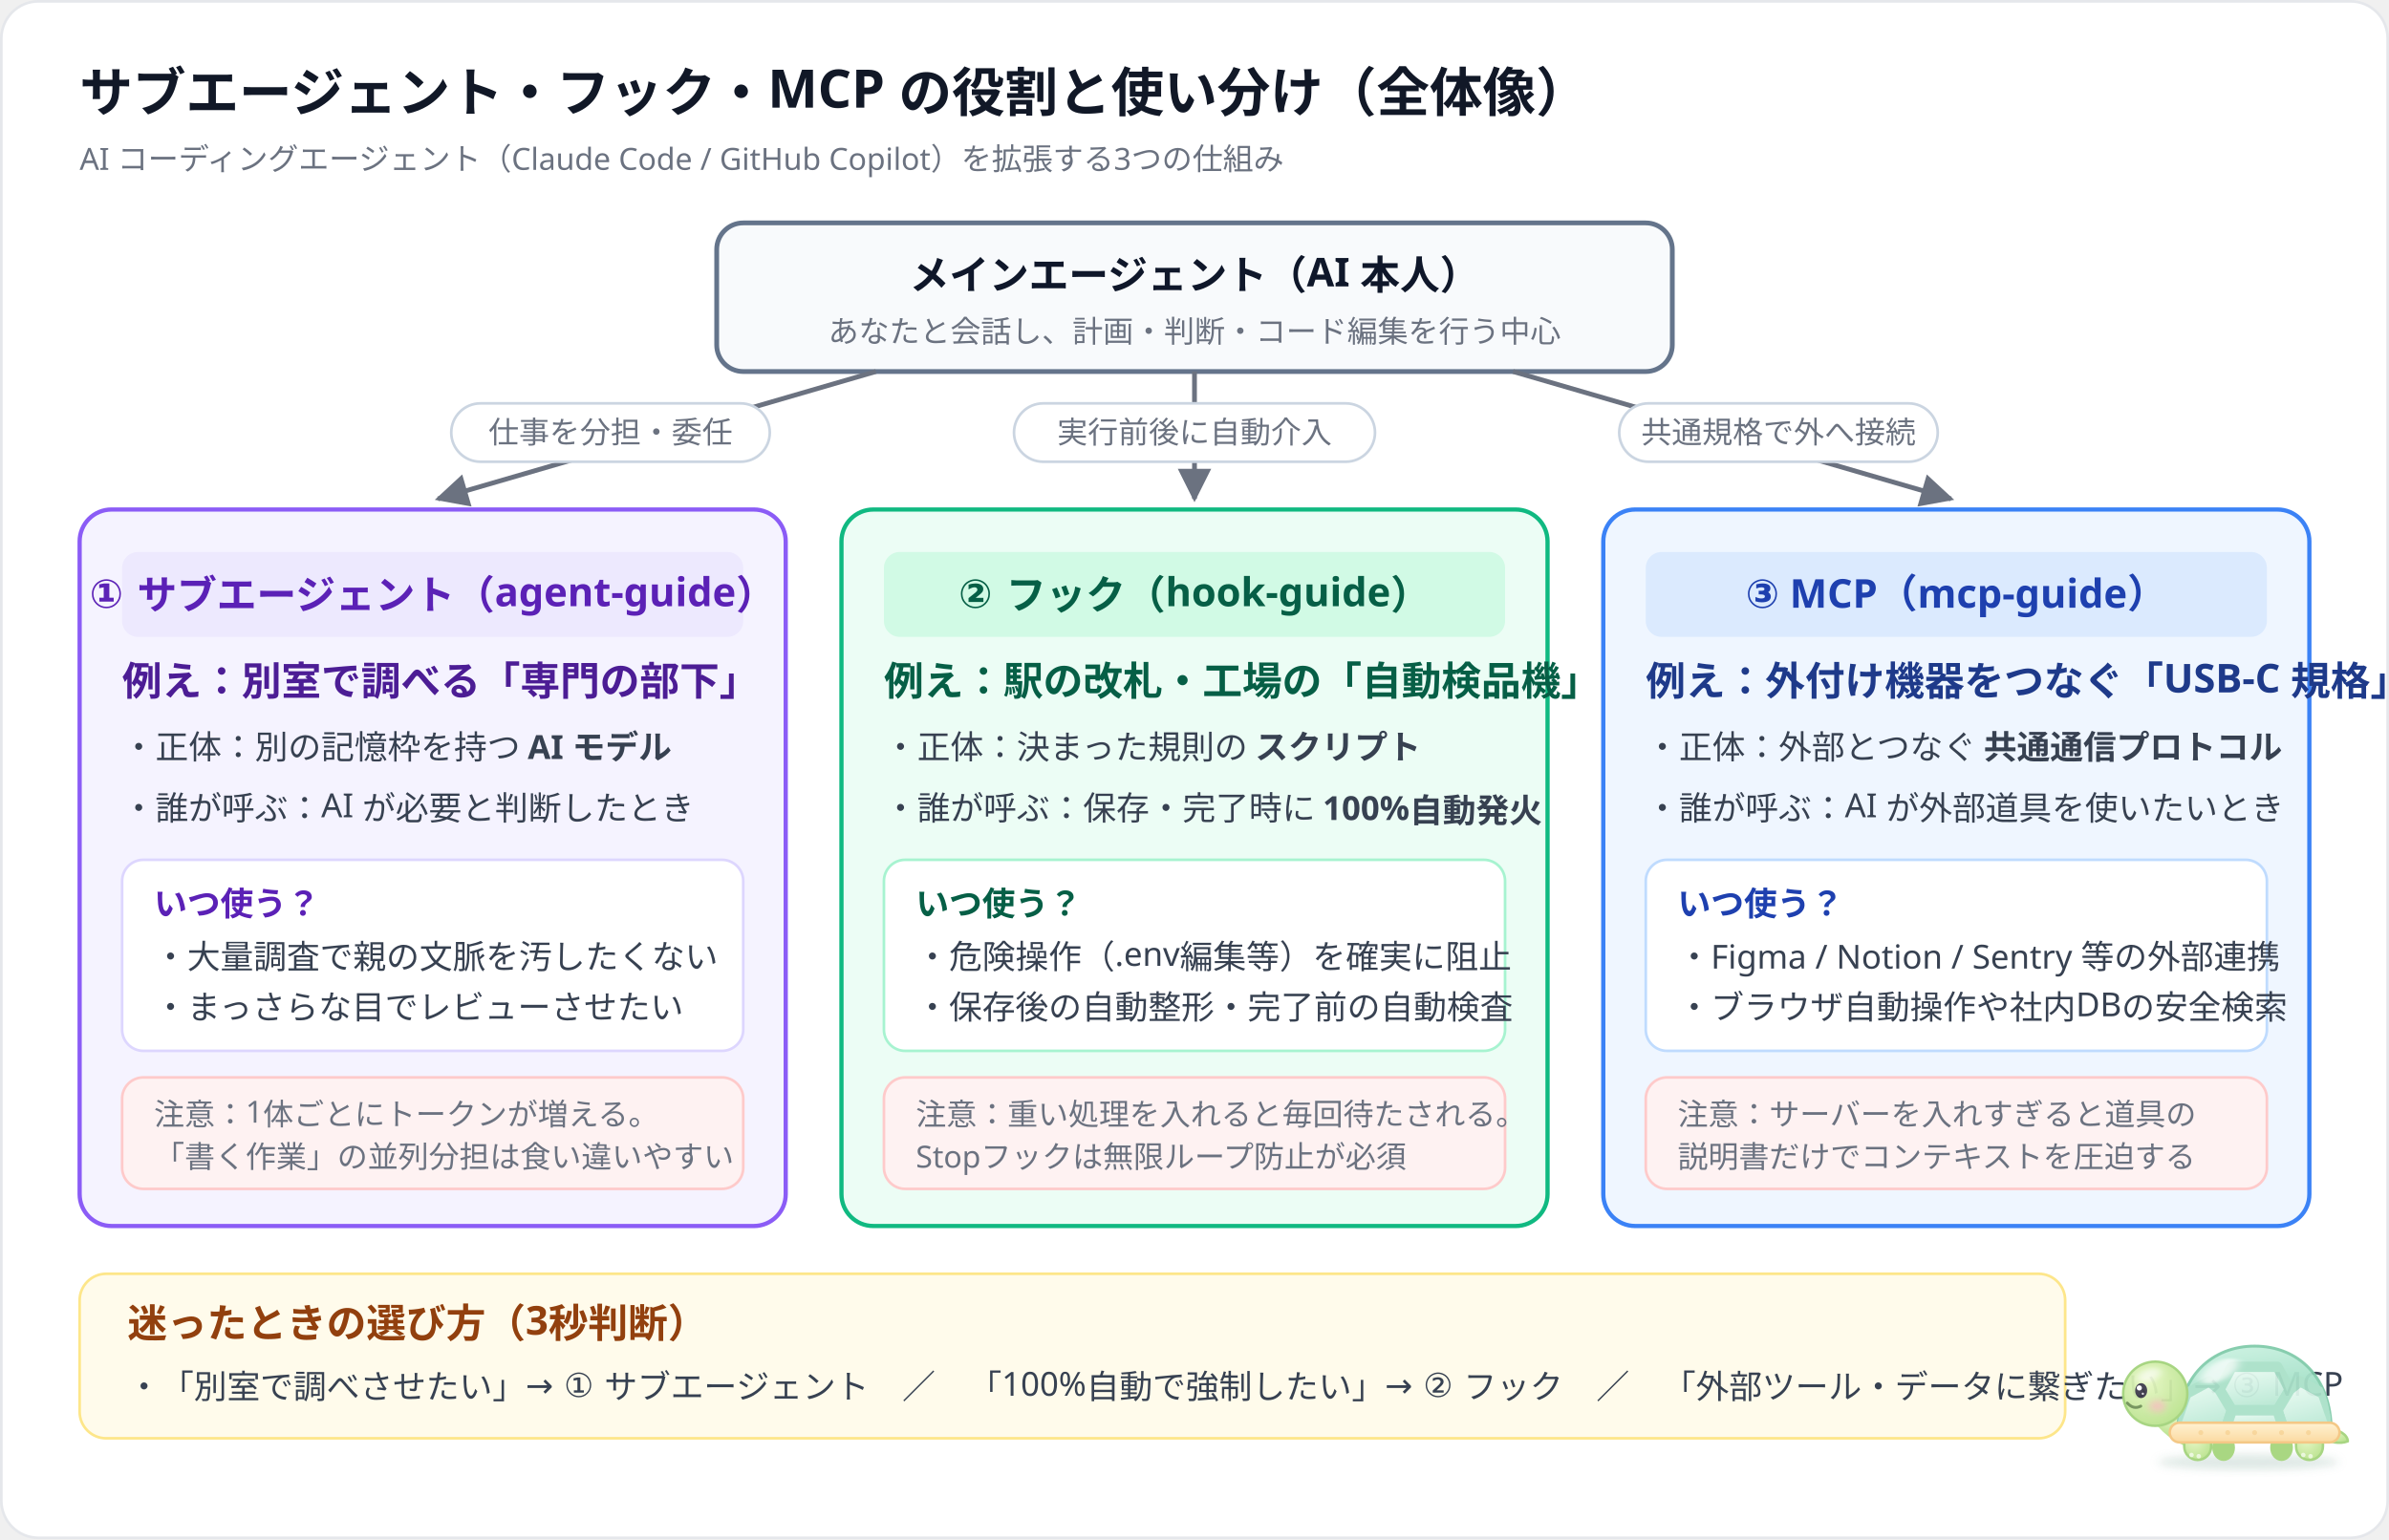
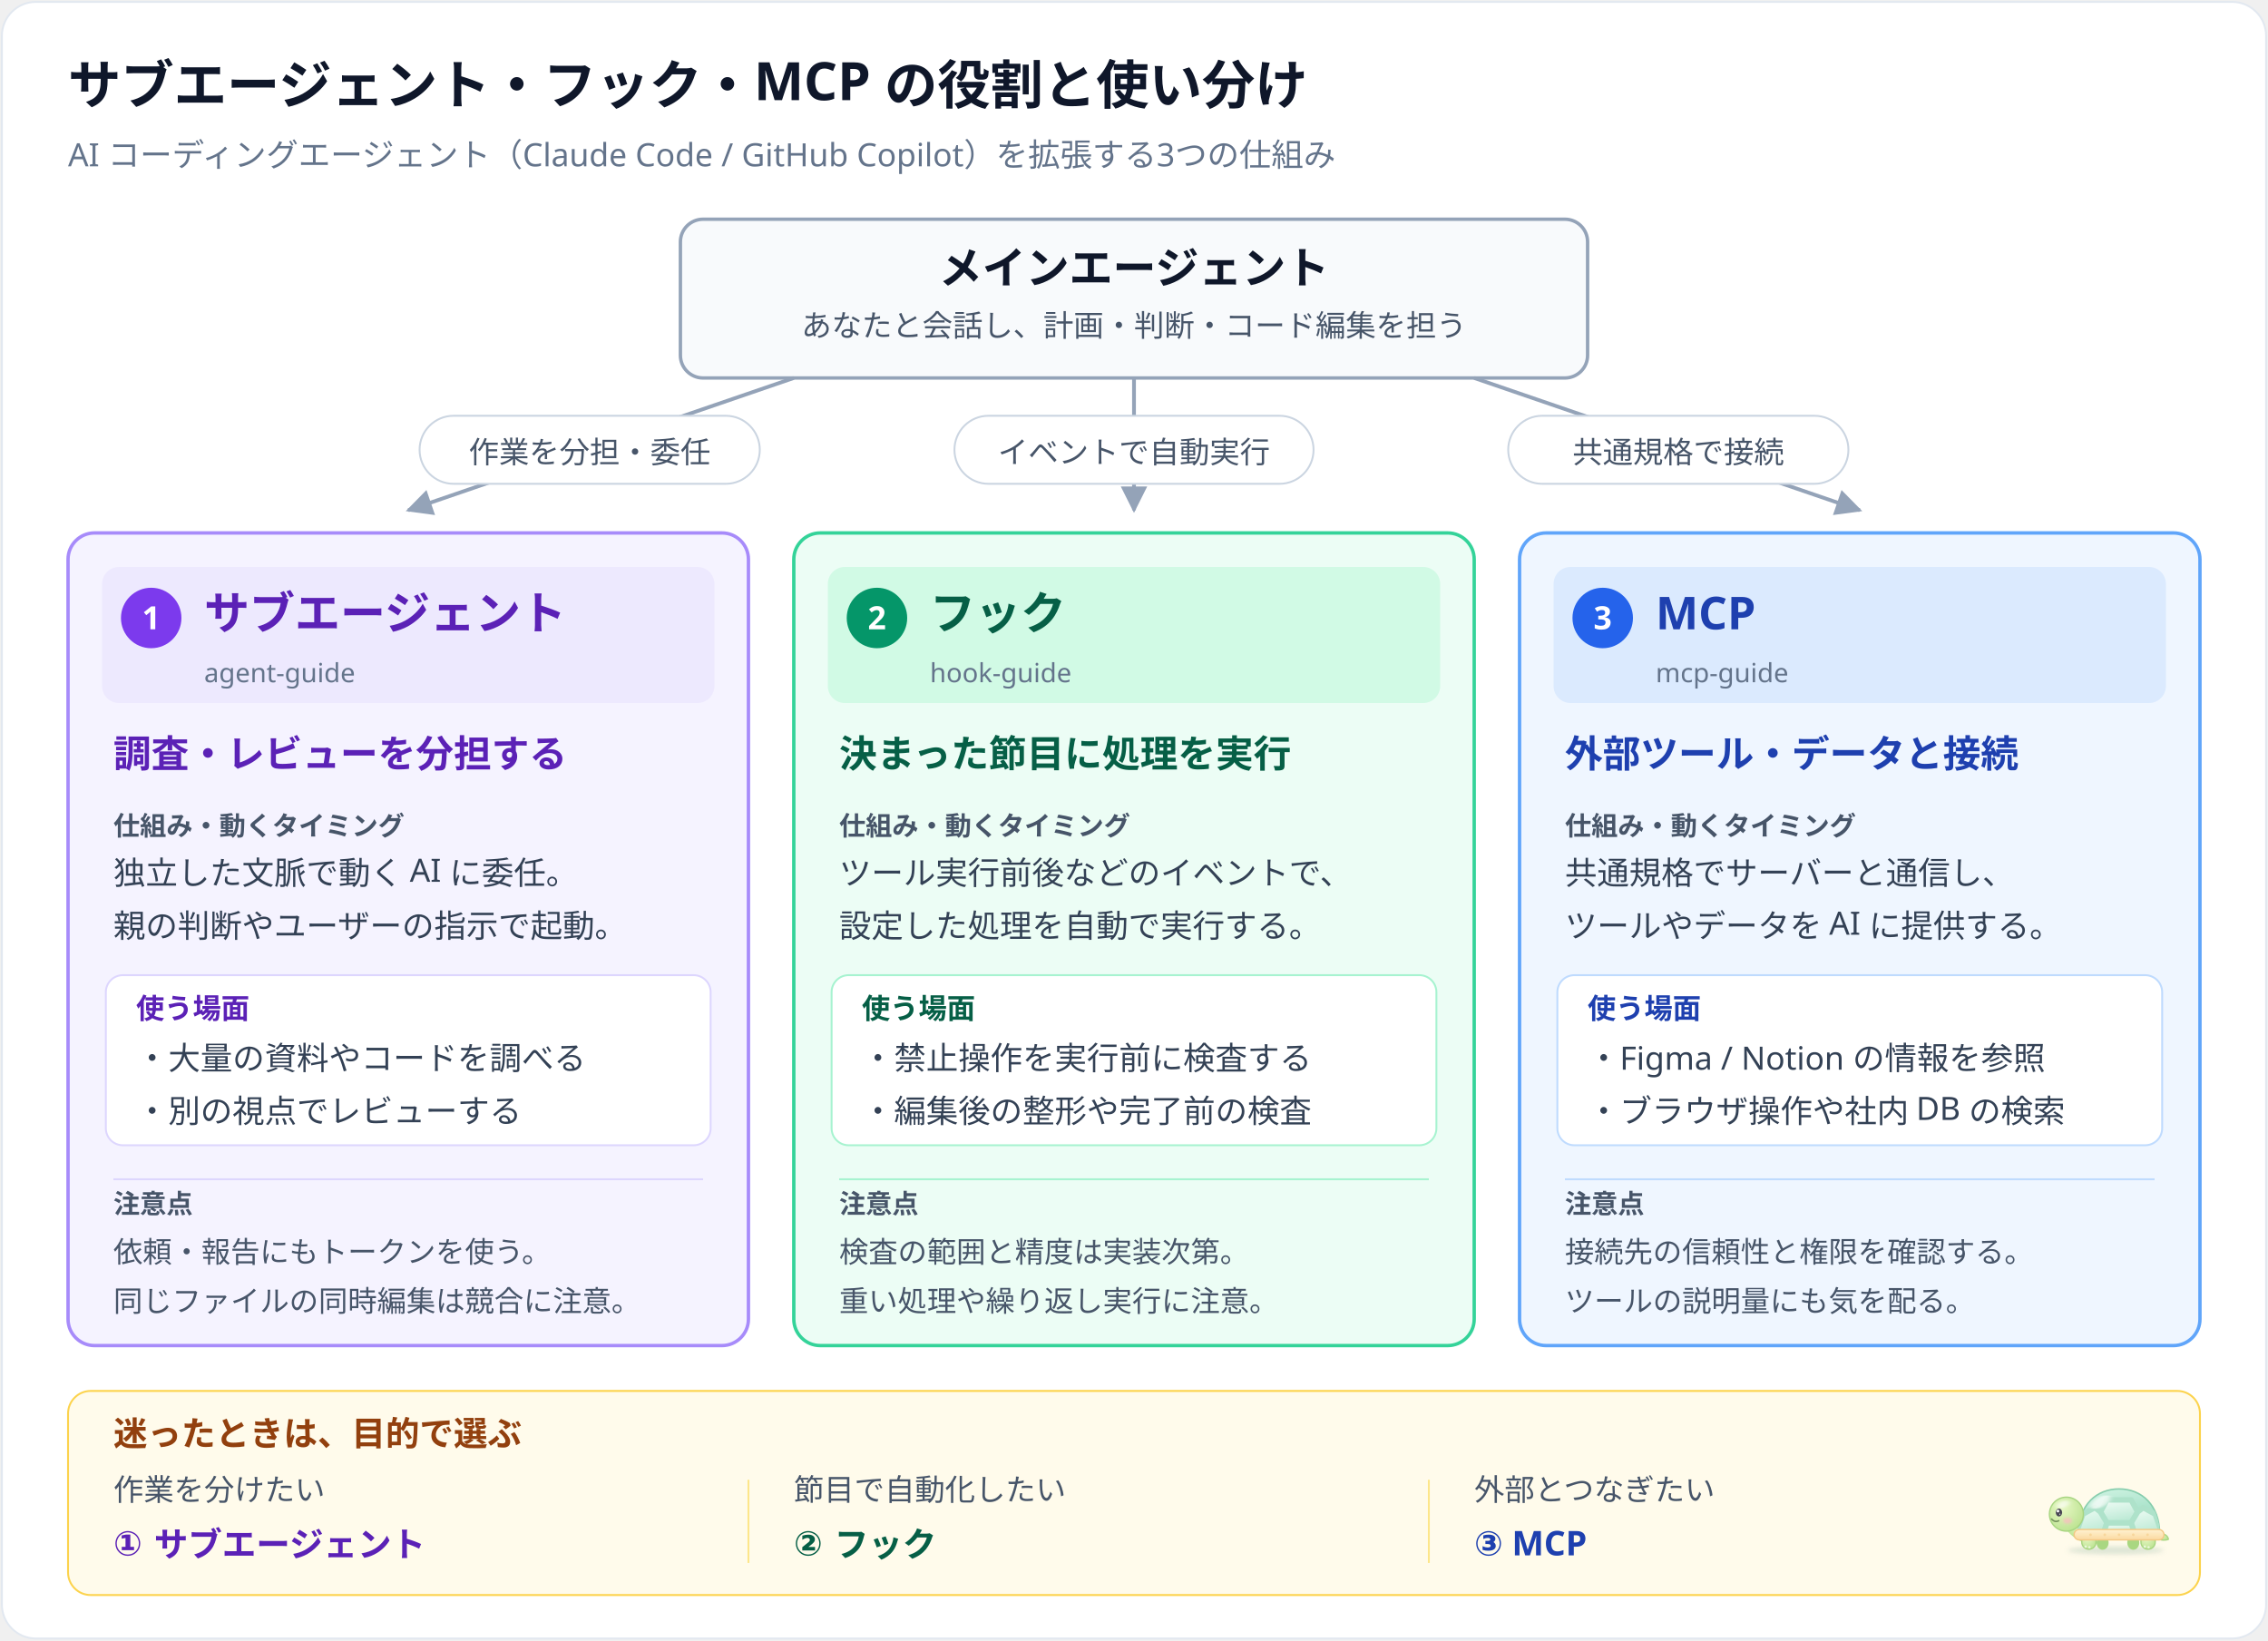
- <svg xmlns="http://www.w3.org/2000/svg" viewBox="0 0 900 580" font-family="Meiryo, 'Yu Gothic UI', 'Noto Sans JP', sans-serif">
+ <svg xmlns="http://www.w3.org/2000/svg" viewBox="0 0 1200 868" role="img" aria-labelledby="overview-title overview-desc" font-family="'Noto Sans JP', 'Yu Gothic UI', Meiryo, sans-serif">
  <defs>
-     <marker id="ah" viewBox="0 0 10 10" refX="9" refY="5" markerWidth="7" markerHeight="7" orient="auto-start-reverse">
-       <path d="M0,0 L10,5 L0,10 z" fill="#6b7280" />
+     <marker id="ah" viewBox="0 0 10 10" refX="9" refY="5" markerWidth="7" markerHeight="7" orient="auto">
+       <path d="M0,0 L10,5 L0,10 z" fill="#94a3b8" />
    </marker>
    <style>
-       .h{font-size:15px;font-weight:700}
-       .b{font-size:12.5px;fill:#374151}
-       .s{font-size:11.5px;fill:#6b7280}
+       .card-title { font-size: 24px; font-weight: 700; }
+       .guide { font-size: 14px; fill: #64748b; }
+       .lead { font-size: 20px; font-weight: 700; }
+       .label { font-size: 14px; font-weight: 700; fill: #475569; }
+       .body { font-size: 17px; fill: #334155; }
+       .note { font-size: 15.5px; fill: #475569; }
+       .branch { font-size: 16px; fill: #475569; }
+       .choice { font-size: 18px; font-weight: 700; }
    </style>
  </defs>
-   <rect x="0.5" y="0.5" width="899" height="579" rx="14" fill="#ffffff" stroke="#e5e7eb" />
-   <text x="30" y="42" font-size="20" font-weight="700" fill="#111827">サブエージェント・フック・MCP の役割と使い分け（全体像）</text>
-   <text x="30" y="64" class="s" font-size="13">AI コーディングエージェント（Claude Code / GitHub Copilot）を拡張する3つの仕組み</text>
-   <rect x="270" y="84" width="360" height="56" rx="10" fill="#f8fafc" stroke="#64748b" stroke-width="1.8" />
-   <text x="450" y="109" text-anchor="middle" class="h" fill="#0f172a">メインエージェント（AI 本人）</text>
-   <text x="450" y="129" text-anchor="middle" class="s">あなたと会話し、計画・判断・コード編集を行う中心</text>
-   <g stroke="#6b7280" stroke-width="1.8" marker-end="url(#ah)">
-     <line x1="330" y1="140" x2="165" y2="188" />
-     <line x1="450" y1="140" x2="450" y2="188" />
-     <line x1="570" y1="140" x2="735" y2="188" />
+   <rect x="1" y="1" width="1198" height="866" rx="18" fill="#ffffff" stroke="#e2e8f0" />
+   <text x="36" y="55" font-size="28" font-weight="700" fill="#0f172a">サブエージェント・フック・MCP の役割と使い分け</text>
+   <text x="36" y="88" font-size="17" fill="#64748b">AI コーディングエージェント（Claude Code / GitHub Copilot）を拡張する3つの仕組み</text>
+   <rect x="360" y="116" width="480" height="84" rx="12" fill="#f8fafc" stroke="#94a3b8" stroke-width="1.8" />
+   <text x="600" y="150" text-anchor="middle" font-size="23" font-weight="700" fill="#0f172a">メインエージェント</text>
+   <text x="600" y="178" text-anchor="middle" font-size="16" fill="#475569">あなたと会話し、計画・判断・コード編集を担う</text>
+   <g fill="none" stroke="#94a3b8" stroke-width="2" marker-end="url(#ah)">
+     <path d="M420 200 L216 270" />
+     <path d="M600 200 V270" />
+     <path d="M780 200 L984 270" />
  </g>
-   <rect x="170" y="152" width="120" height="22" rx="11" fill="#ffffff" stroke="#cbd5e1" />
-   <text x="230" y="167" text-anchor="middle" class="s">仕事を分担・委任</text>
-   <rect x="382" y="152" width="136" height="22" rx="11" fill="#ffffff" stroke="#cbd5e1" />
-   <text x="450" y="167" text-anchor="middle" class="s">実行前後に自動介入</text>
-   <rect x="610" y="152" width="120" height="22" rx="11" fill="#ffffff" stroke="#cbd5e1" />
-   <text x="670" y="167" text-anchor="middle" class="s">共通規格で外へ接続</text>
-   <rect x="30" y="192" width="266" height="270" rx="12" fill="#f5f3ff" stroke="#8b5cf6" stroke-width="1.6" />
-   <rect x="46" y="208" width="234" height="32" rx="6" fill="#ede9fe" />
-   <text x="163" y="229" text-anchor="middle" class="h" fill="#5b21b6">① サブエージェント（agent-guide）</text>
-   <text x="46" y="262" class="h" fill="#4c1d95" font-size="13.5">例え：別室で調べる「専門の部下」</text>
-   <text x="46" y="286" class="b">・正体：別の記憶枠を持つ <tspan font-weight="700">AI モデル</tspan>
-   </text>
-   <text x="46" y="309" class="b">・誰が呼ぶ：AI が必要と判断したとき</text>
-   <rect x="46" y="324" width="234" height="72" rx="8" fill="#ffffff" stroke="#ddd6fe" />
-   <text x="58" y="345" font-weight="700" font-size="12.5" fill="#5b21b6">いつ使う？</text>
-   <text x="58" y="365" class="b">・大量調査で親の文脈を汚したくない</text>
-   <text x="58" y="384" class="b">・まっさらな目でレビューさせたい</text>
-   <rect x="46" y="406" width="234" height="42" rx="8" fill="#fef2f2" stroke="#fecaca" />
-   <text x="58" y="424" class="s" fill="#991b1b">注意：1体ごとにトークンが増える。</text>
-   <text x="58" y="440" class="s" fill="#991b1b">「書く作業」の並列分担は食い違いやすい</text>
-   <rect x="317" y="192" width="266" height="270" rx="12" fill="#ecfdf5" stroke="#10b981" stroke-width="1.6" />
-   <rect x="333" y="208" width="234" height="32" rx="6" fill="#d1fae5" />
-   <text x="450" y="229" text-anchor="middle" class="h" fill="#065f46">② フック（hook-guide）</text>
-   <text x="333" y="262" class="h" fill="#065f46" font-size="13.5">例え：駅の改札・工場の「自動検品機」</text>
-   <text x="333" y="286" class="b">・正体：決まった規則の <tspan font-weight="700">スクリプト</tspan>
-   </text>
-   <text x="333" y="309" class="b">・誰が呼ぶ：保存・完了時に <tspan font-weight="700">100%自動発火</tspan>
-   </text>
-   <rect x="333" y="324" width="234" height="72" rx="8" fill="#ffffff" stroke="#a7f3d0" />
-   <text x="345" y="345" font-weight="700" font-size="12.5" fill="#065f46">いつ使う？</text>
-   <text x="345" y="365" class="b">・危険操作（.env編集等）を確実に阻止</text>
-   <text x="345" y="384" class="b">・保存後の自動整形・完了前の自動検査</text>
-   <rect x="333" y="406" width="234" height="42" rx="8" fill="#fef2f2" stroke="#fecaca" />
-   <text x="345" y="424" class="s" fill="#991b1b">注意：重い処理を入れると毎回待たされる。</text>
-   <text x="345" y="440" class="s" fill="#991b1b">Stopフックは無限ループ防止が必須</text>
-   <rect x="604" y="192" width="266" height="270" rx="12" fill="#eff6ff" stroke="#3b82f6" stroke-width="1.6" />
-   <rect x="620" y="208" width="234" height="32" rx="6" fill="#dbeafe" />
-   <text x="737" y="229" text-anchor="middle" class="h" fill="#1e40af">③ MCP（mcp-guide）</text>
-   <text x="620" y="262" class="h" fill="#1e3a8a" font-size="13.5">例え：外付け機器をつなぐ「USB-C 規格」</text>
-   <text x="620" y="286" class="b">・正体：外部とつなぐ <tspan font-weight="700">共通通信プロトコル</tspan>
-   </text>
-   <text x="620" y="309" class="b">・誰が呼ぶ：AI が外部道具を使いたいとき</text>
-   <rect x="620" y="324" width="234" height="72" rx="8" fill="#ffffff" stroke="#bfdbfe" />
-   <text x="632" y="345" font-weight="700" font-size="12.5" fill="#1e40af">いつ使う？</text>
-   <text x="632" y="365" class="b">・Figma / Notion / Sentry 等の外部連携</text>
-   <text x="632" y="384" class="b">・ブラウザ自動操作や社内DBの安全検索</text>
-   <rect x="620" y="406" width="234" height="42" rx="8" fill="#fef2f2" stroke="#fecaca" />
-   <text x="632" y="424" class="s" fill="#991b1b">注意：サーバーを入れすぎると道具の</text>
-   <text x="632" y="440" class="s" fill="#991b1b">説明書だけでコンテキストを圧迫する</text>
-   <rect x="30" y="480" width="748" height="62" rx="10" fill="#fffbeb" stroke="#fde68a" />
-   <text x="48" y="504" class="h" fill="#92400e" font-size="14">迷ったときの選び方（3秒判断）</text>
-   <text x="48" y="527" class="b">・「別室で調べさせたい」→ ① サブエージェント　／　「100%自動で強制したい」→ ② フック　／　「外部ツール・データに繋ぎたい」→ ③ MCP</text>
-   <g transform="translate(794 494) scale(0.78)">
+   <rect x="222" y="220" width="180" height="36" rx="18" fill="#ffffff" stroke="#cbd5e1" />
+   <text x="312" y="245" text-anchor="middle" class="branch">作業を分担・委任</text>
+   <rect x="505" y="220" width="190" height="36" rx="18" fill="#ffffff" stroke="#cbd5e1" />
+   <text x="600" y="245" text-anchor="middle" class="branch">イベントで自動実行</text>
+   <rect x="798" y="220" width="180" height="36" rx="18" fill="#ffffff" stroke="#cbd5e1" />
+   <text x="888" y="245" text-anchor="middle" class="branch">共通規格で接続</text>
+   <g id="subagents-card" data-card="subagents">
+     <rect x="36" y="282" width="360" height="430" rx="14" fill="#f5f3ff" stroke="#a78bfa" stroke-width="1.8" />
+     <rect x="54" y="300" width="324" height="72" rx="9" fill="#ede9fe" />
+     <circle cx="80" cy="327" r="16" fill="#7c3aed" />
+     <text x="80" y="333" text-anchor="middle" font-size="17" font-weight="700" fill="#ffffff">1</text>
+     <text x="108" y="333" class="card-title" fill="#5b21b6">サブエージェント</text>
+     <text x="108" y="361" class="guide">agent-guide</text>
+     <text x="60" y="406" class="lead" fill="#5b21b6">調査・レビューを分担する</text>
+     <text x="60" y="442" class="label">仕組み・動くタイミング</text>
+     <text x="60" y="468" class="body">独立した文脈で動く AI に委任。</text>
+     <text x="60" y="496" class="body">親の判断やユーザーの指示で起動。</text>
+     <rect x="56" y="516" width="320" height="90" rx="9" fill="#ffffff" stroke="#ddd6fe" />
+     <text x="72" y="539" font-size="15" font-weight="700" fill="#5b21b6">使う場面</text>
+     <text x="72" y="566" class="body">・大量の資料やコードを調べる</text>
+     <text x="72" y="594" class="body">・別の視点でレビューする</text>
+     <line x1="60" y1="624" x2="372" y2="624" stroke="#ddd6fe" />
+     <text x="60" y="642" class="label">注意点</text>
+     <text x="60" y="668" class="note">依頼・報告にもトークンを使う。</text>
+     <text x="60" y="694" class="note">同じファイルの同時編集は競合に注意。</text>
+   </g>
+   <g id="hooks-card" data-card="hooks">
+     <rect x="420" y="282" width="360" height="430" rx="14" fill="#ecfdf5" stroke="#34d399" stroke-width="1.8" />
+     <rect x="438" y="300" width="324" height="72" rx="9" fill="#d1fae5" />
+     <circle cx="464" cy="327" r="16" fill="#059669" />
+     <text x="464" y="333" text-anchor="middle" font-size="17" font-weight="700" fill="#ffffff">2</text>
+     <text x="492" y="333" class="card-title" fill="#065f46">フック</text>
+     <text x="492" y="361" class="guide">hook-guide</text>
+     <text x="444" y="406" class="lead" fill="#065f46">決まった節目に処理を実行</text>
+     <text x="444" y="442" class="label">仕組み・動くタイミング</text>
+     <text x="444" y="468" class="body">ツール実行前後などのイベントで、</text>
+     <text x="444" y="496" class="body">設定した処理を自動で実行する。</text>
+     <rect x="440" y="516" width="320" height="90" rx="9" fill="#ffffff" stroke="#a7f3d0" />
+     <text x="456" y="539" font-size="15" font-weight="700" fill="#065f46">使う場面</text>
+     <text x="456" y="566" class="body">・禁止操作を実行前に検査する</text>
+     <text x="456" y="594" class="body">・編集後の整形や完了前の検査</text>
+     <line x1="444" y1="624" x2="756" y2="624" stroke="#a7f3d0" />
+     <text x="444" y="642" class="label">注意点</text>
+     <text x="444" y="668" class="note">検査の範囲と精度は実装次第。</text>
+     <text x="444" y="694" class="note">重い処理や繰り返し実行に注意。</text>
+   </g>
+   <g id="mcp-card" data-card="mcp">
+     <rect x="804" y="282" width="360" height="430" rx="14" fill="#eff6ff" stroke="#60a5fa" stroke-width="1.8" />
+     <rect x="822" y="300" width="324" height="72" rx="9" fill="#dbeafe" />
+     <circle cx="848" cy="327" r="16" fill="#2563eb" />
+     <text x="848" y="333" text-anchor="middle" font-size="17" font-weight="700" fill="#ffffff">3</text>
+     <text x="876" y="333" class="card-title" fill="#1e40af">MCP</text>
+     <text x="876" y="361" class="guide">mcp-guide</text>
+     <text x="828" y="406" class="lead" fill="#1e40af">外部ツール・データと接続</text>
+     <text x="828" y="442" class="label">仕組み・動くタイミング</text>
+     <text x="828" y="468" class="body">共通規格でサーバーと通信し、</text>
+     <text x="828" y="496" class="body">ツールやデータを AI に提供する。</text>
+     <rect x="824" y="516" width="320" height="90" rx="9" fill="#ffffff" stroke="#bfdbfe" />
+     <text x="840" y="539" font-size="15" font-weight="700" fill="#1e40af">使う場面</text>
+     <text x="840" y="566" class="body">・Figma / Notion の情報を参照</text>
+     <text x="840" y="594" class="body">・ブラウザ操作や社内 DB の検索</text>
+     <line x1="828" y1="624" x2="1140" y2="624" stroke="#bfdbfe" />
+     <text x="828" y="642" class="label">注意点</text>
+     <text x="828" y="668" class="note">接続先の信頼性と権限を確認する。</text>
+     <text x="828" y="694" class="note">ツールの説明量にも気を配る。</text>
+   </g>
+   <g id="selection-guide">
+     <rect x="36" y="736" width="1128" height="108" rx="12" fill="#fffbeb" stroke="#fcd34d" />
+     <text x="60" y="765" font-size="18" font-weight="700" fill="#92400e">迷ったときは、目的で選ぶ</text>
+     <text x="60" y="794" font-size="16" fill="#475569">作業を分けたい</text>
+     <text x="60" y="823" class="choice" fill="#5b21b6">① サブエージェント</text>
+     <line x1="396" y1="783" x2="396" y2="827" stroke="#fde68a" />
+     <text x="420" y="794" font-size="16" fill="#475569">節目で自動化したい</text>
+     <text x="420" y="823" class="choice" fill="#065f46">② フック</text>
+     <line x1="756" y1="783" x2="756" y2="827" stroke="#fde68a" />
+     <text x="780" y="794" font-size="16" fill="#475569">外部とつなぎたい</text>
+     <text x="780" y="823" class="choice" fill="#1e40af">③ MCP</text>
+   </g>
+   <g transform="translate(1080 778) scale(0.58)" aria-hidden="true">
    <g id="kame-mark" opacity="0.94">
      <defs>
        <linearGradient id="kameShell" x1="0.3" y1="0" x2="0.6" y2="1">
          <stop offset="0" stop-color="#c9f1e0" />
          <stop offset="1" stop-color="#86d3b4" />
        </linearGradient>
        <linearGradient id="kameScute" x1="0.3" y1="0" x2="0.6" y2="1">
          <stop offset="0" stop-color="#ecfbf4" />
          <stop offset="1" stop-color="#b3e6d0" />
        </linearGradient>
        <radialGradient id="kameSkin" cx="0.38" cy="0.32" r="0.8">
          <stop offset="0" stop-color="#e6f7c2" />
          <stop offset="1" stop-color="#b3df86" />
        </radialGradient>
        <linearGradient id="kameRim" x1="0" y1="0" x2="0" y2="1">
          <stop offset="0" stop-color="#fff1cf" />
          <stop offset="1" stop-color="#fbd79b" />
        </linearGradient>
        <filter id="kameSoft" x="-20%" y="-50%" width="140%" height="200%">
          <feGaussianBlur stdDeviation="2.2" />
        </filter>
        <filter id="kameGlow" x="-50%" y="-50%" width="200%" height="200%">
          <feGaussianBlur stdDeviation="1.6" />
        </filter>
        <clipPath id="kameDome">
          <path d="M34 58 C34 31 51 17 71 17 C92 17 108 32 108 58 Z" />
        </clipPath>
      </defs>
      <ellipse cx="68" cy="73" rx="44" ry="3.6" fill="#5b8f7b" opacity="0.22" filter="url(#kameSoft)" />
      <ellipse cx="56" cy="66" rx="5.5" ry="6.5" fill="#a4d47a" />
      <ellipse cx="84" cy="66" rx="5.5" ry="6.5" fill="#a4d47a" />
      <path d="M106 57 C112 57 116 60 116 63 C112 64.5 107 63.5 104 61 Z" fill="url(#kameSkin)" stroke="#a2d27a" stroke-width="1.2" stroke-linejoin="round" />
      <path d="M42 60 C36 58 30 54 26 47" fill="none" stroke="url(#kameSkin)" stroke-width="13" stroke-linecap="round" />
      <rect x="37" y="57" width="13" height="15" rx="6.5" fill="url(#kameSkin)" stroke="#a2d27a" stroke-width="1.2" />
      <rect x="91" y="57" width="13" height="15" rx="6.5" fill="url(#kameSkin)" stroke="#a2d27a" stroke-width="1.2" />
      <path d="M34 58 C34 31 51 17 71 17 C92 17 108 32 108 58 Z" fill="url(#kameShell)" stroke="#7fcaa9" stroke-width="1.4" />
      <g clip-path="url(#kameDome)" fill="url(#kameScute)" stroke="#a9e0c8" stroke-width="5" stroke-linejoin="round">
        <path d="M60 27 L82 27 L88 38 L82 48 L60 48 L54 38 Z" />
        <path d="M31 60 L38 40 L49 34 L54 38 L60 48 L56 60 Z" />
        <path d="M111 60 L104 40 L93 34 L88 38 L82 48 L86 60 Z" />
        <path d="M60 48 L82 48 L86 60 L56 60 Z" />
      </g>
      <ellipse cx="54" cy="29" rx="10" ry="4.5" fill="#ffffff" opacity="0.7" transform="rotate(-28 54 29)" filter="url(#kameGlow)" />
      <rect x="30" y="54" width="82" height="9.5" rx="4.75" fill="url(#kameRim)" stroke="#f3c57e" stroke-width="1.2" />
      <g fill="#f6cf8f" opacity="0.8">
        <circle cx="45" cy="58.8" r="1.2" />
        <circle cx="58" cy="58.8" r="1.2" />
        <circle cx="71" cy="58.8" r="1.2" />
        <circle cx="84" cy="58.8" r="1.2" />
        <circle cx="97" cy="58.8" r="1.2" />
      </g>
      <circle cx="23" cy="40" r="15.5" fill="url(#kameSkin)" stroke="#a2d27a" stroke-width="1.2" />
      <ellipse cx="20" cy="31" rx="6" ry="3" fill="#ffffff" opacity="0.6" transform="rotate(-20 20 31)" filter="url(#kameGlow)" />
      <ellipse cx="16.2" cy="38.5" rx="2.9" ry="3.6" fill="#3d3a4a" />
      <circle cx="15.3" cy="37.2" r="1.25" fill="#ffffff" />
      <circle cx="17" cy="40" r="0.55" fill="#ffffff" opacity="0.9" />
      <ellipse cx="24" cy="46" rx="4" ry="2.6" fill="#ffb3c1" opacity="0.75" filter="url(#kameGlow)" />
      <path d="M9.5 44.5 Q12.5 47.8 16 46" fill="none" stroke="#6f8f56" stroke-width="1.4" stroke-linecap="round" />
      <g fill="#ffffff" opacity="0.65">
        <circle cx="40.5" cy="69.6" r="1.1" />
        <circle cx="44" cy="70.2" r="1.1" />
        <circle cx="94.5" cy="69.6" r="1.1" />
        <circle cx="98" cy="70.2" r="1.1" />
      </g>
    </g>
  </g>
</svg>
